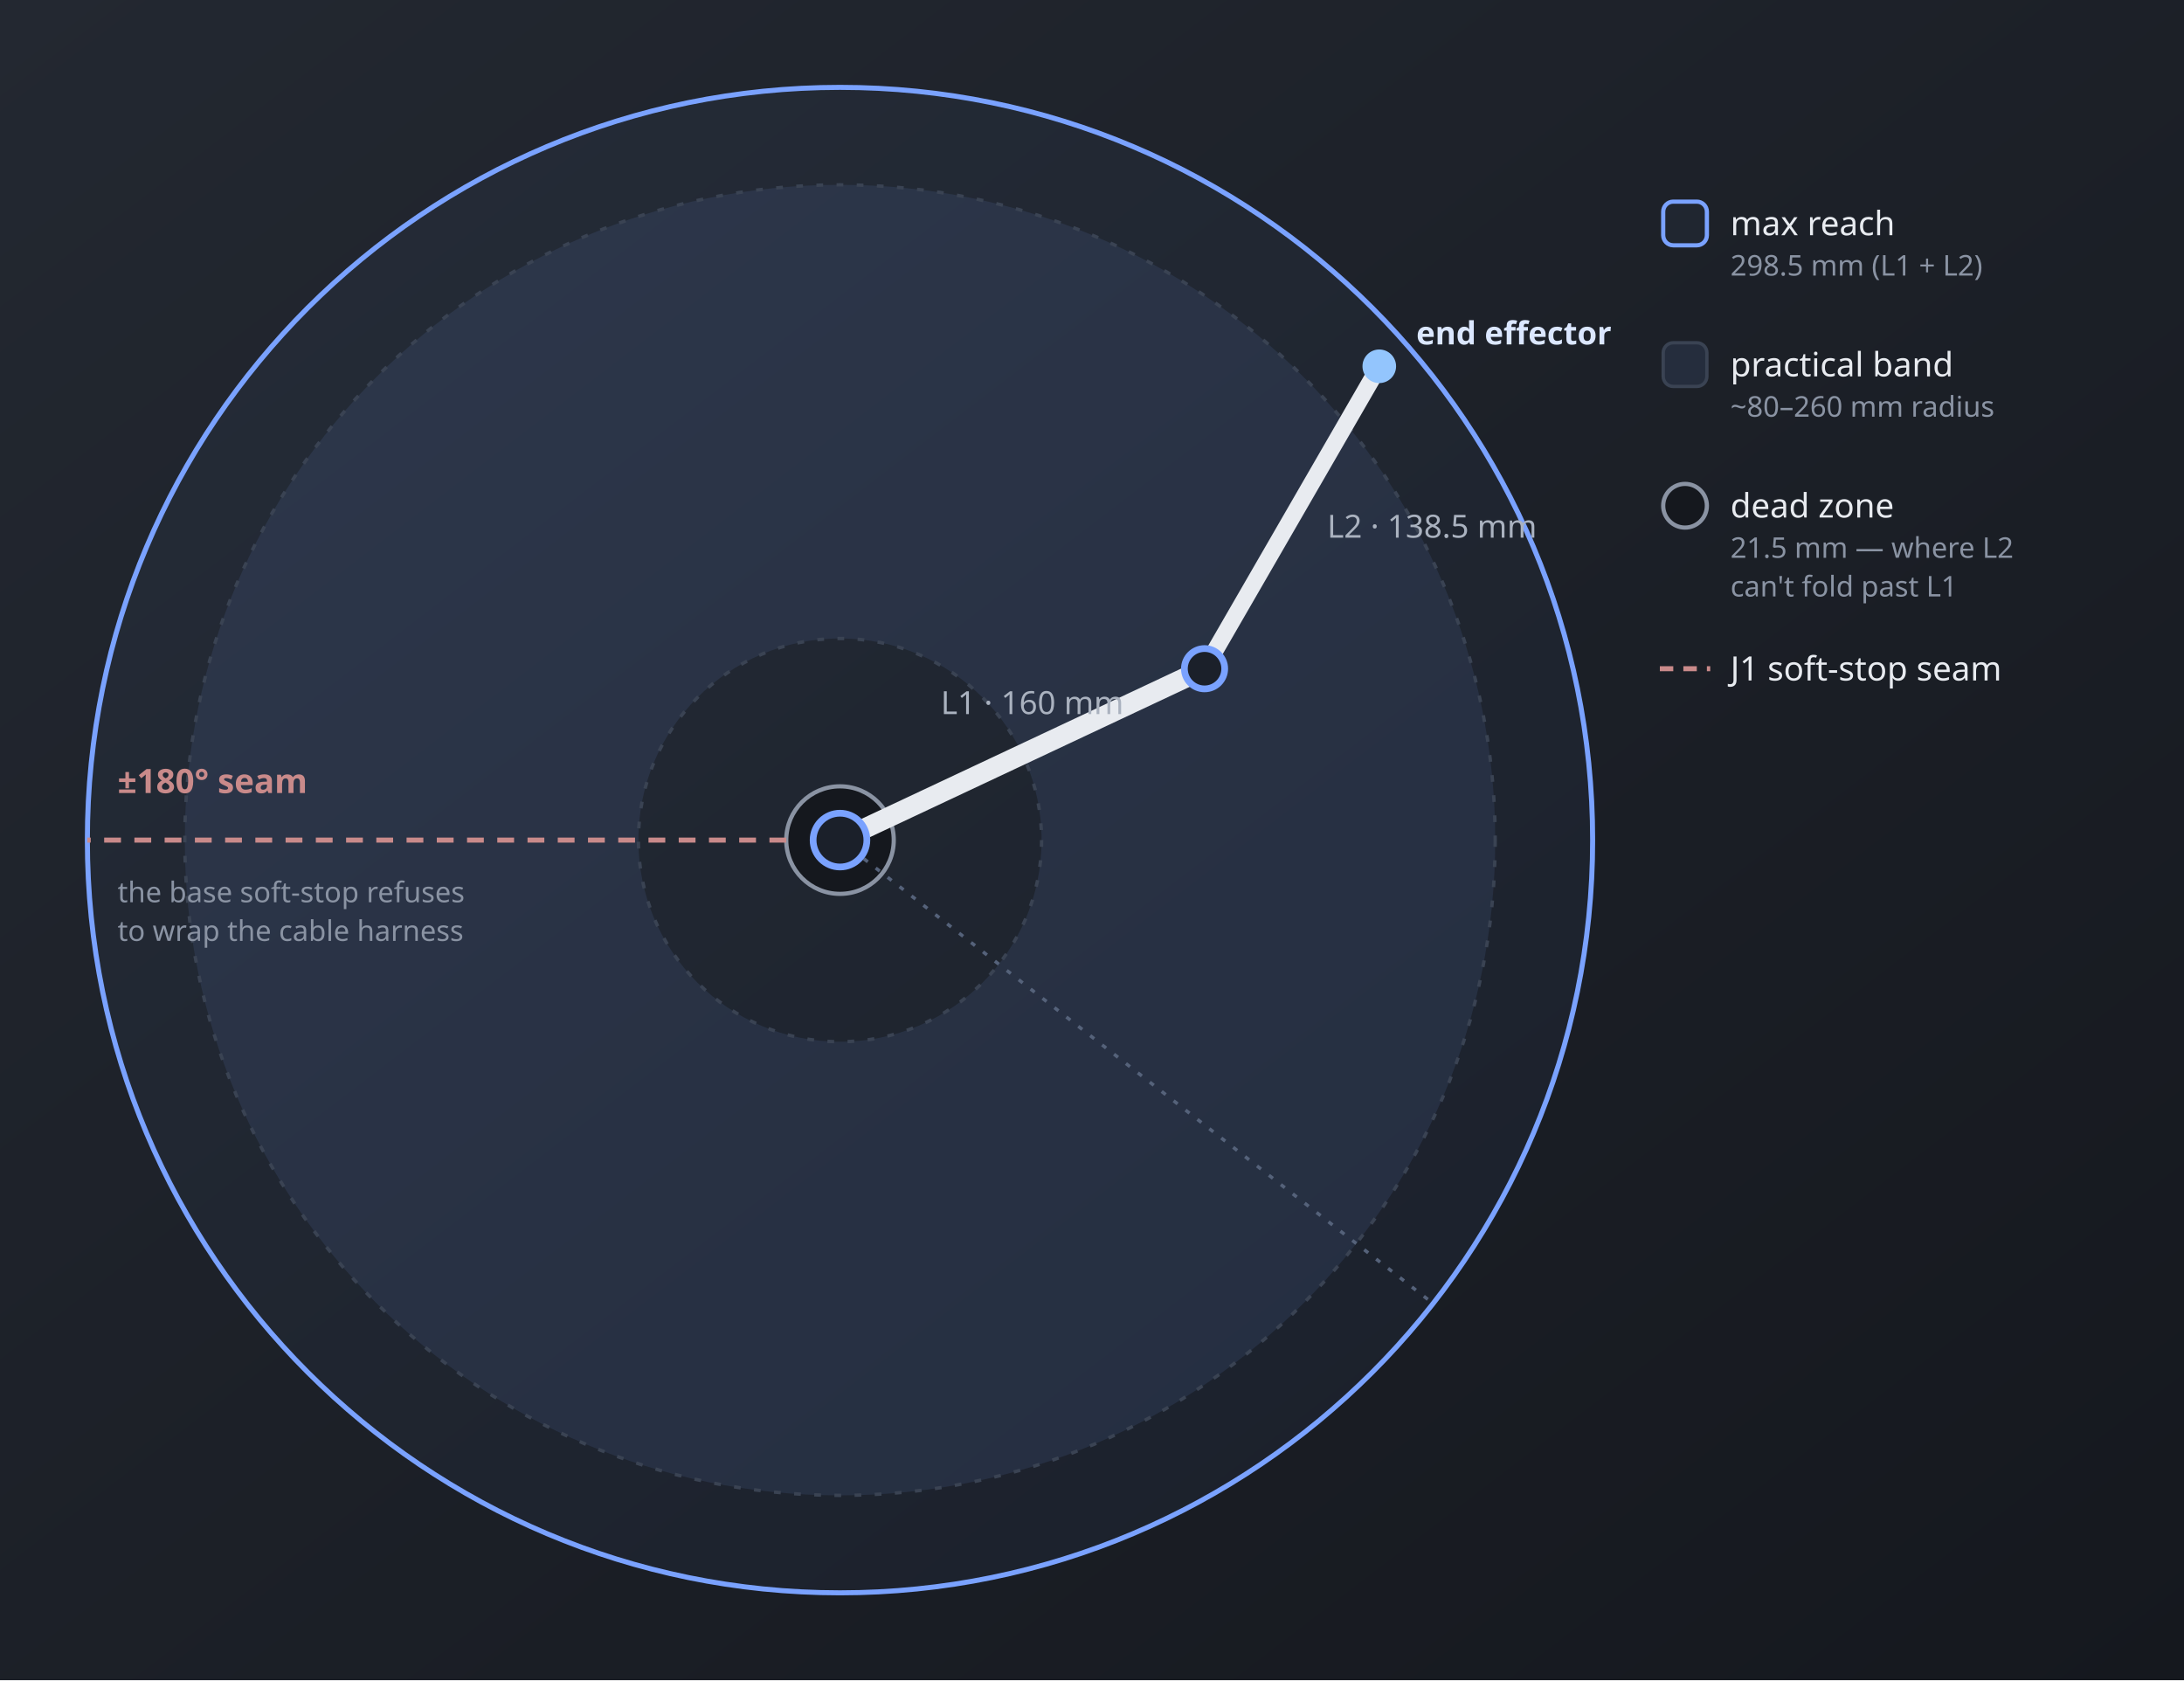
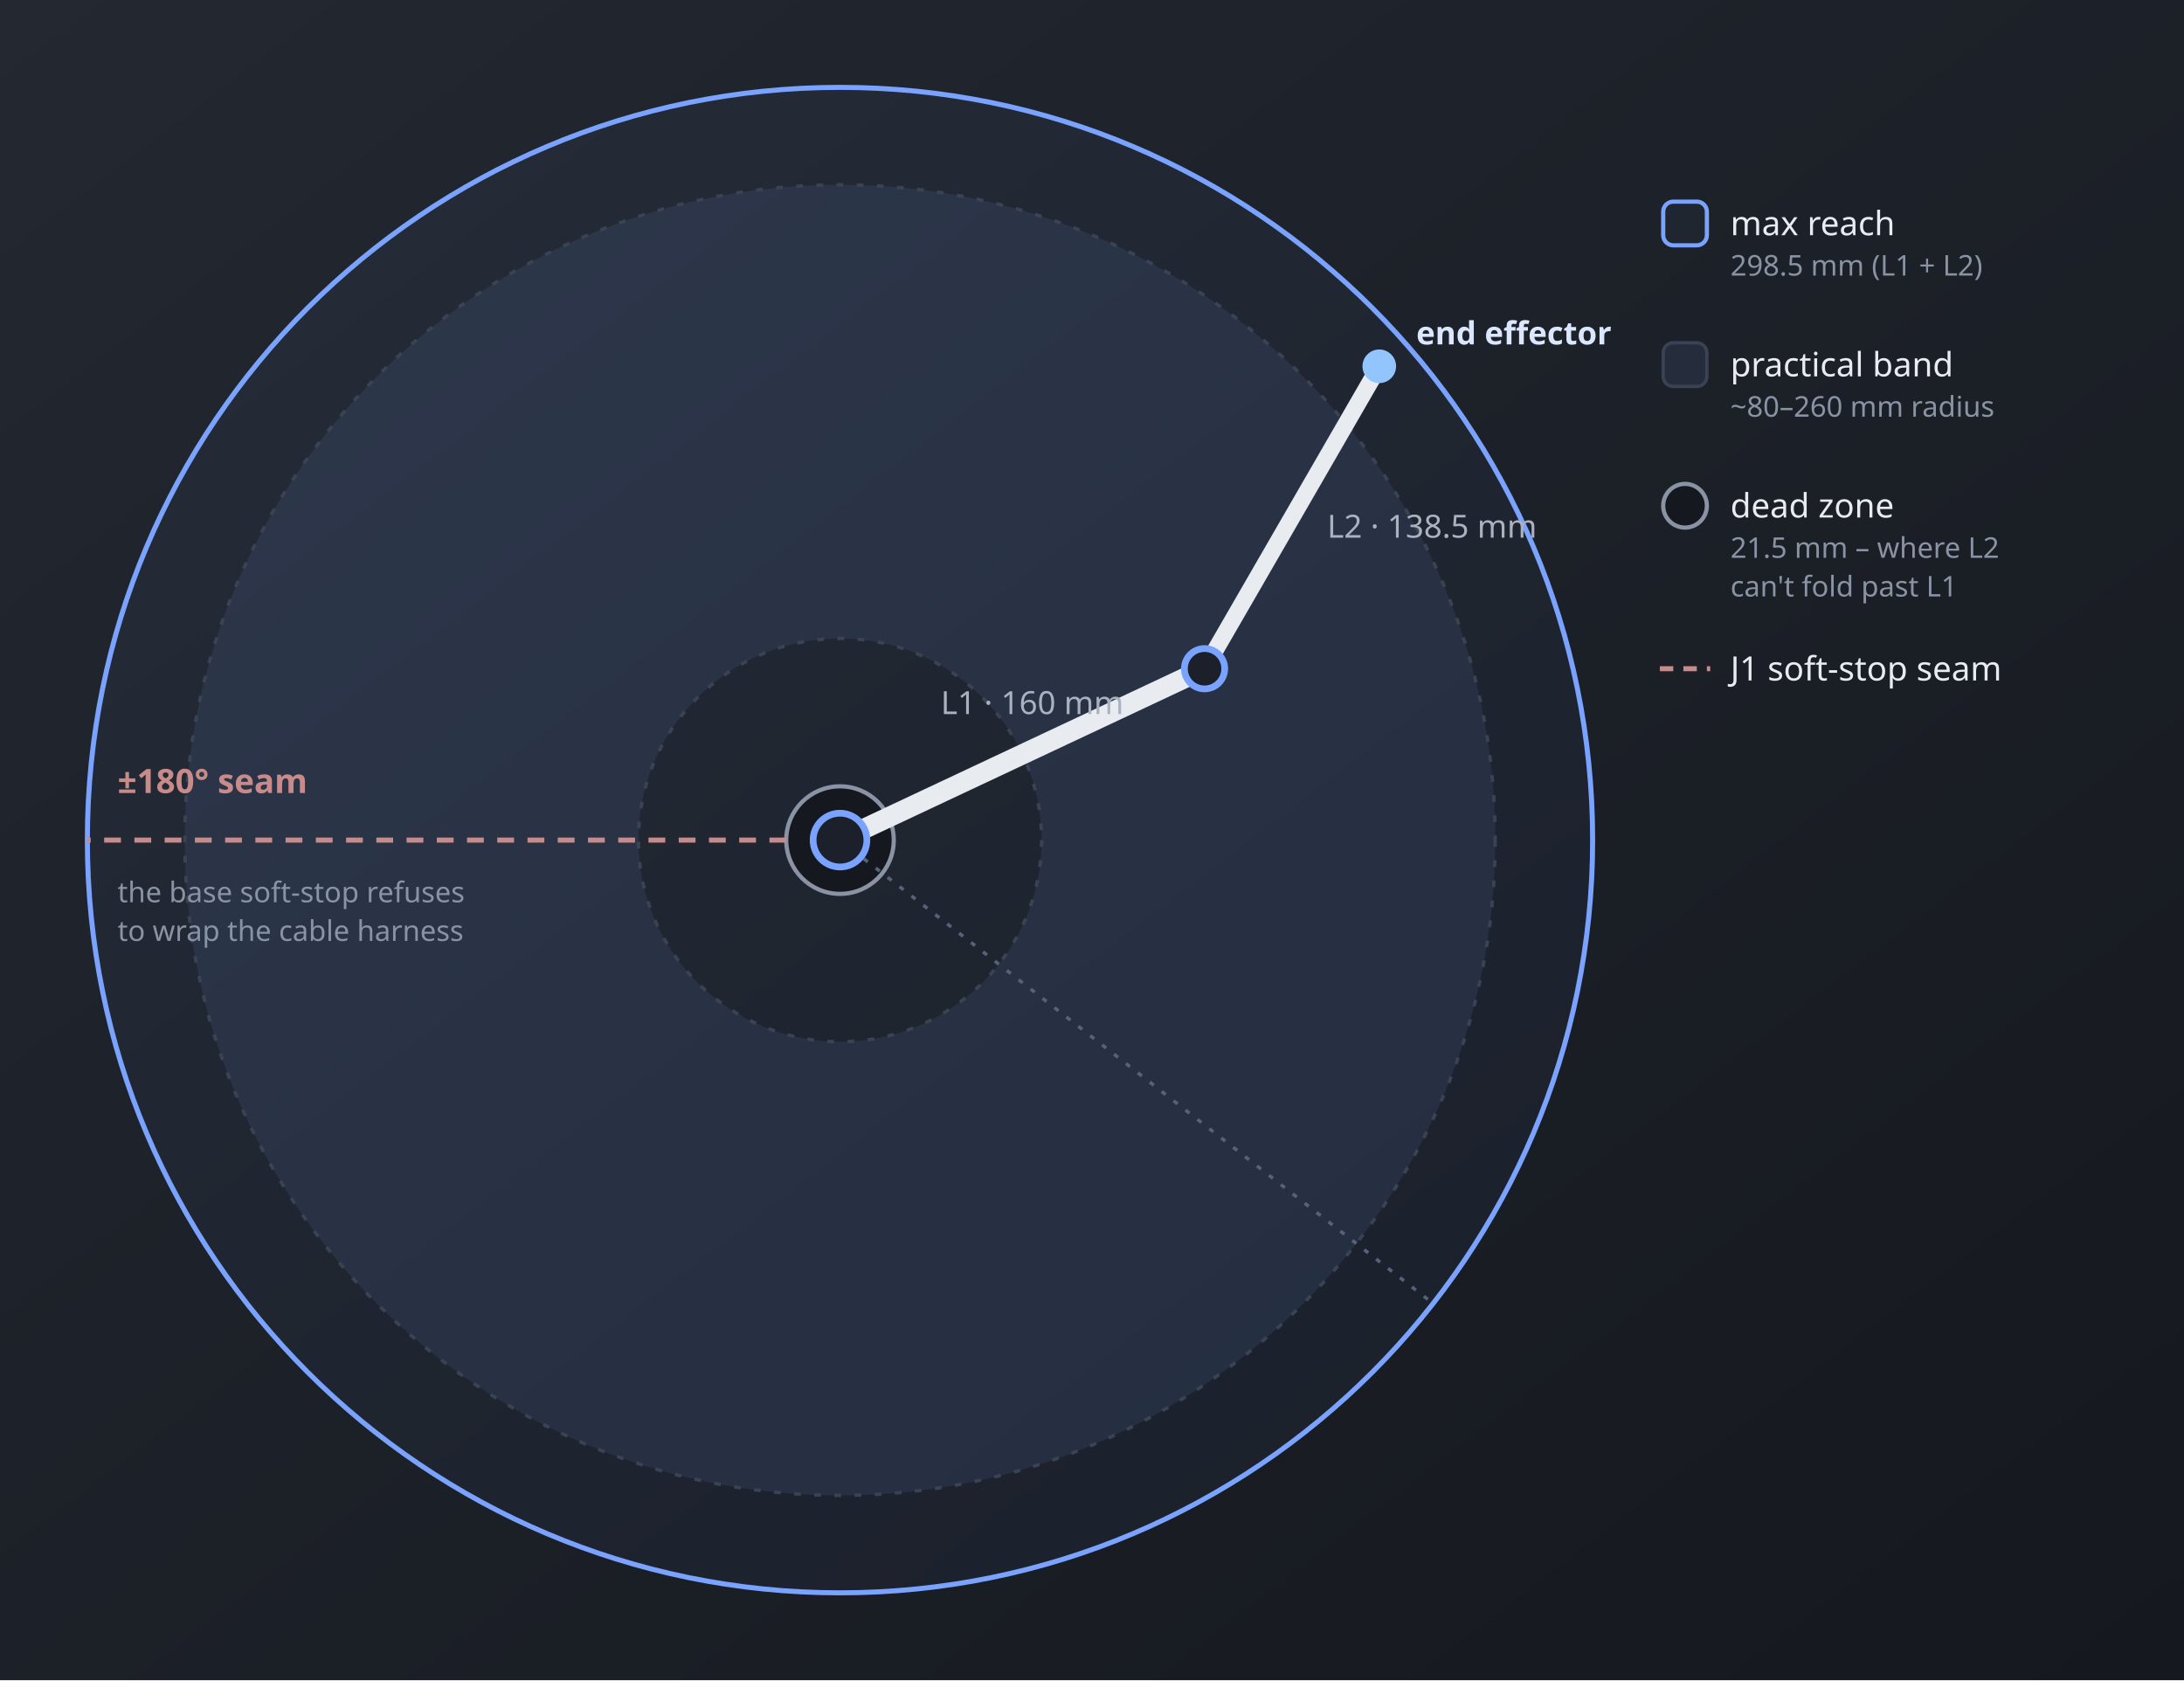
<svg xmlns="http://www.w3.org/2000/svg" viewBox="0 0 1300 1000" role="img" aria-label="To-scale top-down plot of the SCARA arm's reachable workspace annulus" font-family="ui-sans-serif, system-ui, sans-serif">
  <defs>
    <linearGradient id="bgw" x1="0" y1="0" x2="1" y2="1">
      <stop offset="0" stop-color="#232831" />
      <stop offset="1" stop-color="#15181e" />
    </linearGradient>
  </defs>
  <rect width="1300" height="1000" fill="url(#bgw)" />
  <circle cx="500" cy="500" r="448" fill="rgb(122 162 255 / 0.04)" stroke="#7aa2ff" stroke-width="3" />
  <path d="M500 110 a390 390 0 1 0 0.01 0 Z M500 380 a120 120 0 1 1 -0.01 0 Z" fill="rgb(122 162 255 / 0.10)" fill-rule="evenodd" />
  <circle cx="500" cy="500" r="390" fill="none" stroke="#3a4353" stroke-width="2" stroke-dasharray="4 8" />
  <circle cx="500" cy="500" r="120" fill="none" stroke="#3a4353" stroke-width="2" stroke-dasharray="4 8" />
  <circle cx="500" cy="500" r="32" fill="#15181e" stroke="#8a93a3" stroke-width="2.5" />
  <line x1="468" y1="500" x2="52" y2="500" stroke="#c98a8a" stroke-width="3" stroke-dasharray="10 8" />
  <text x="70" y="472" fill="#c98a8a" font-size="20" font-weight="600">±180° seam</text>
  <text x="70" y="537" fill="#8a93a3" font-size="17">the base soft-stop refuses</text>
  <text x="70" y="560" fill="#8a93a3" font-size="17">to wrap the cable harness</text>
  <line x1="500" y1="500" x2="948" y2="500" stroke="#55627a" stroke-width="2" stroke-dasharray="3 6" transform="rotate(38 500 500)" />
  <g stroke-linecap="round">
    <line x1="500" y1="500" x2="717" y2="398" stroke="#e8ebf0" stroke-width="12" />
    <line x1="717" y1="398" x2="821" y2="218" stroke="#e8ebf0" stroke-width="10" />
  </g>
  <circle cx="500" cy="500" r="16" fill="#1b202a" stroke="#7aa2ff" stroke-width="4" />
  <circle cx="717" cy="398" r="12" fill="#1b202a" stroke="#7aa2ff" stroke-width="4" />
  <circle cx="821" cy="218" r="10" fill="#93c5fd" />
  <text x="560" y="425" fill="#aab2bf" font-size="19">L1 · 160 mm</text>
  <text x="790" y="320" fill="#aab2bf" font-size="19">L2 · 138.5 mm</text>
  <text x="843" y="205" fill="#dbe7ff" font-size="19" font-weight="600">end effector</text>
  <g font-size="20">
    <rect x="990" y="120" width="26" height="26" rx="6" fill="rgb(122 162 255 / 0.04)" stroke="#7aa2ff" stroke-width="2.5" />
    <text x="1030" y="140" fill="#e8ebf0">max reach</text>
    <text x="1030" y="164" fill="#8a93a3" font-size="17">298.5 mm (L1 + L2)</text>
    <rect x="990" y="204" width="26" height="26" rx="6" fill="rgb(122 162 255 / 0.10)" stroke="#3a4353" stroke-width="2" />
    <text x="1030" y="224" fill="#e8ebf0">practical band</text>
    <text x="1030" y="248" fill="#8a93a3" font-size="17">~80–260 mm radius</text>
    <circle cx="1003" cy="301" r="13" fill="#15181e" stroke="#8a93a3" stroke-width="2.5" />
    <text x="1030" y="308" fill="#e8ebf0">dead zone</text>
-     <text x="1030" y="332" fill="#8a93a3" font-size="17">21.5 mm — where L2</text>
+     <text x="1030" y="332" fill="#8a93a3" font-size="17">21.5 mm – where L2</text>
    <text x="1030" y="355" fill="#8a93a3" font-size="17">can't fold past L1</text>
    <line x1="988" y1="398" x2="1018" y2="398" stroke="#c98a8a" stroke-width="3" stroke-dasharray="8 6" />
    <text x="1030" y="405" fill="#e8ebf0">J1 soft-stop seam</text>
  </g>
</svg>
